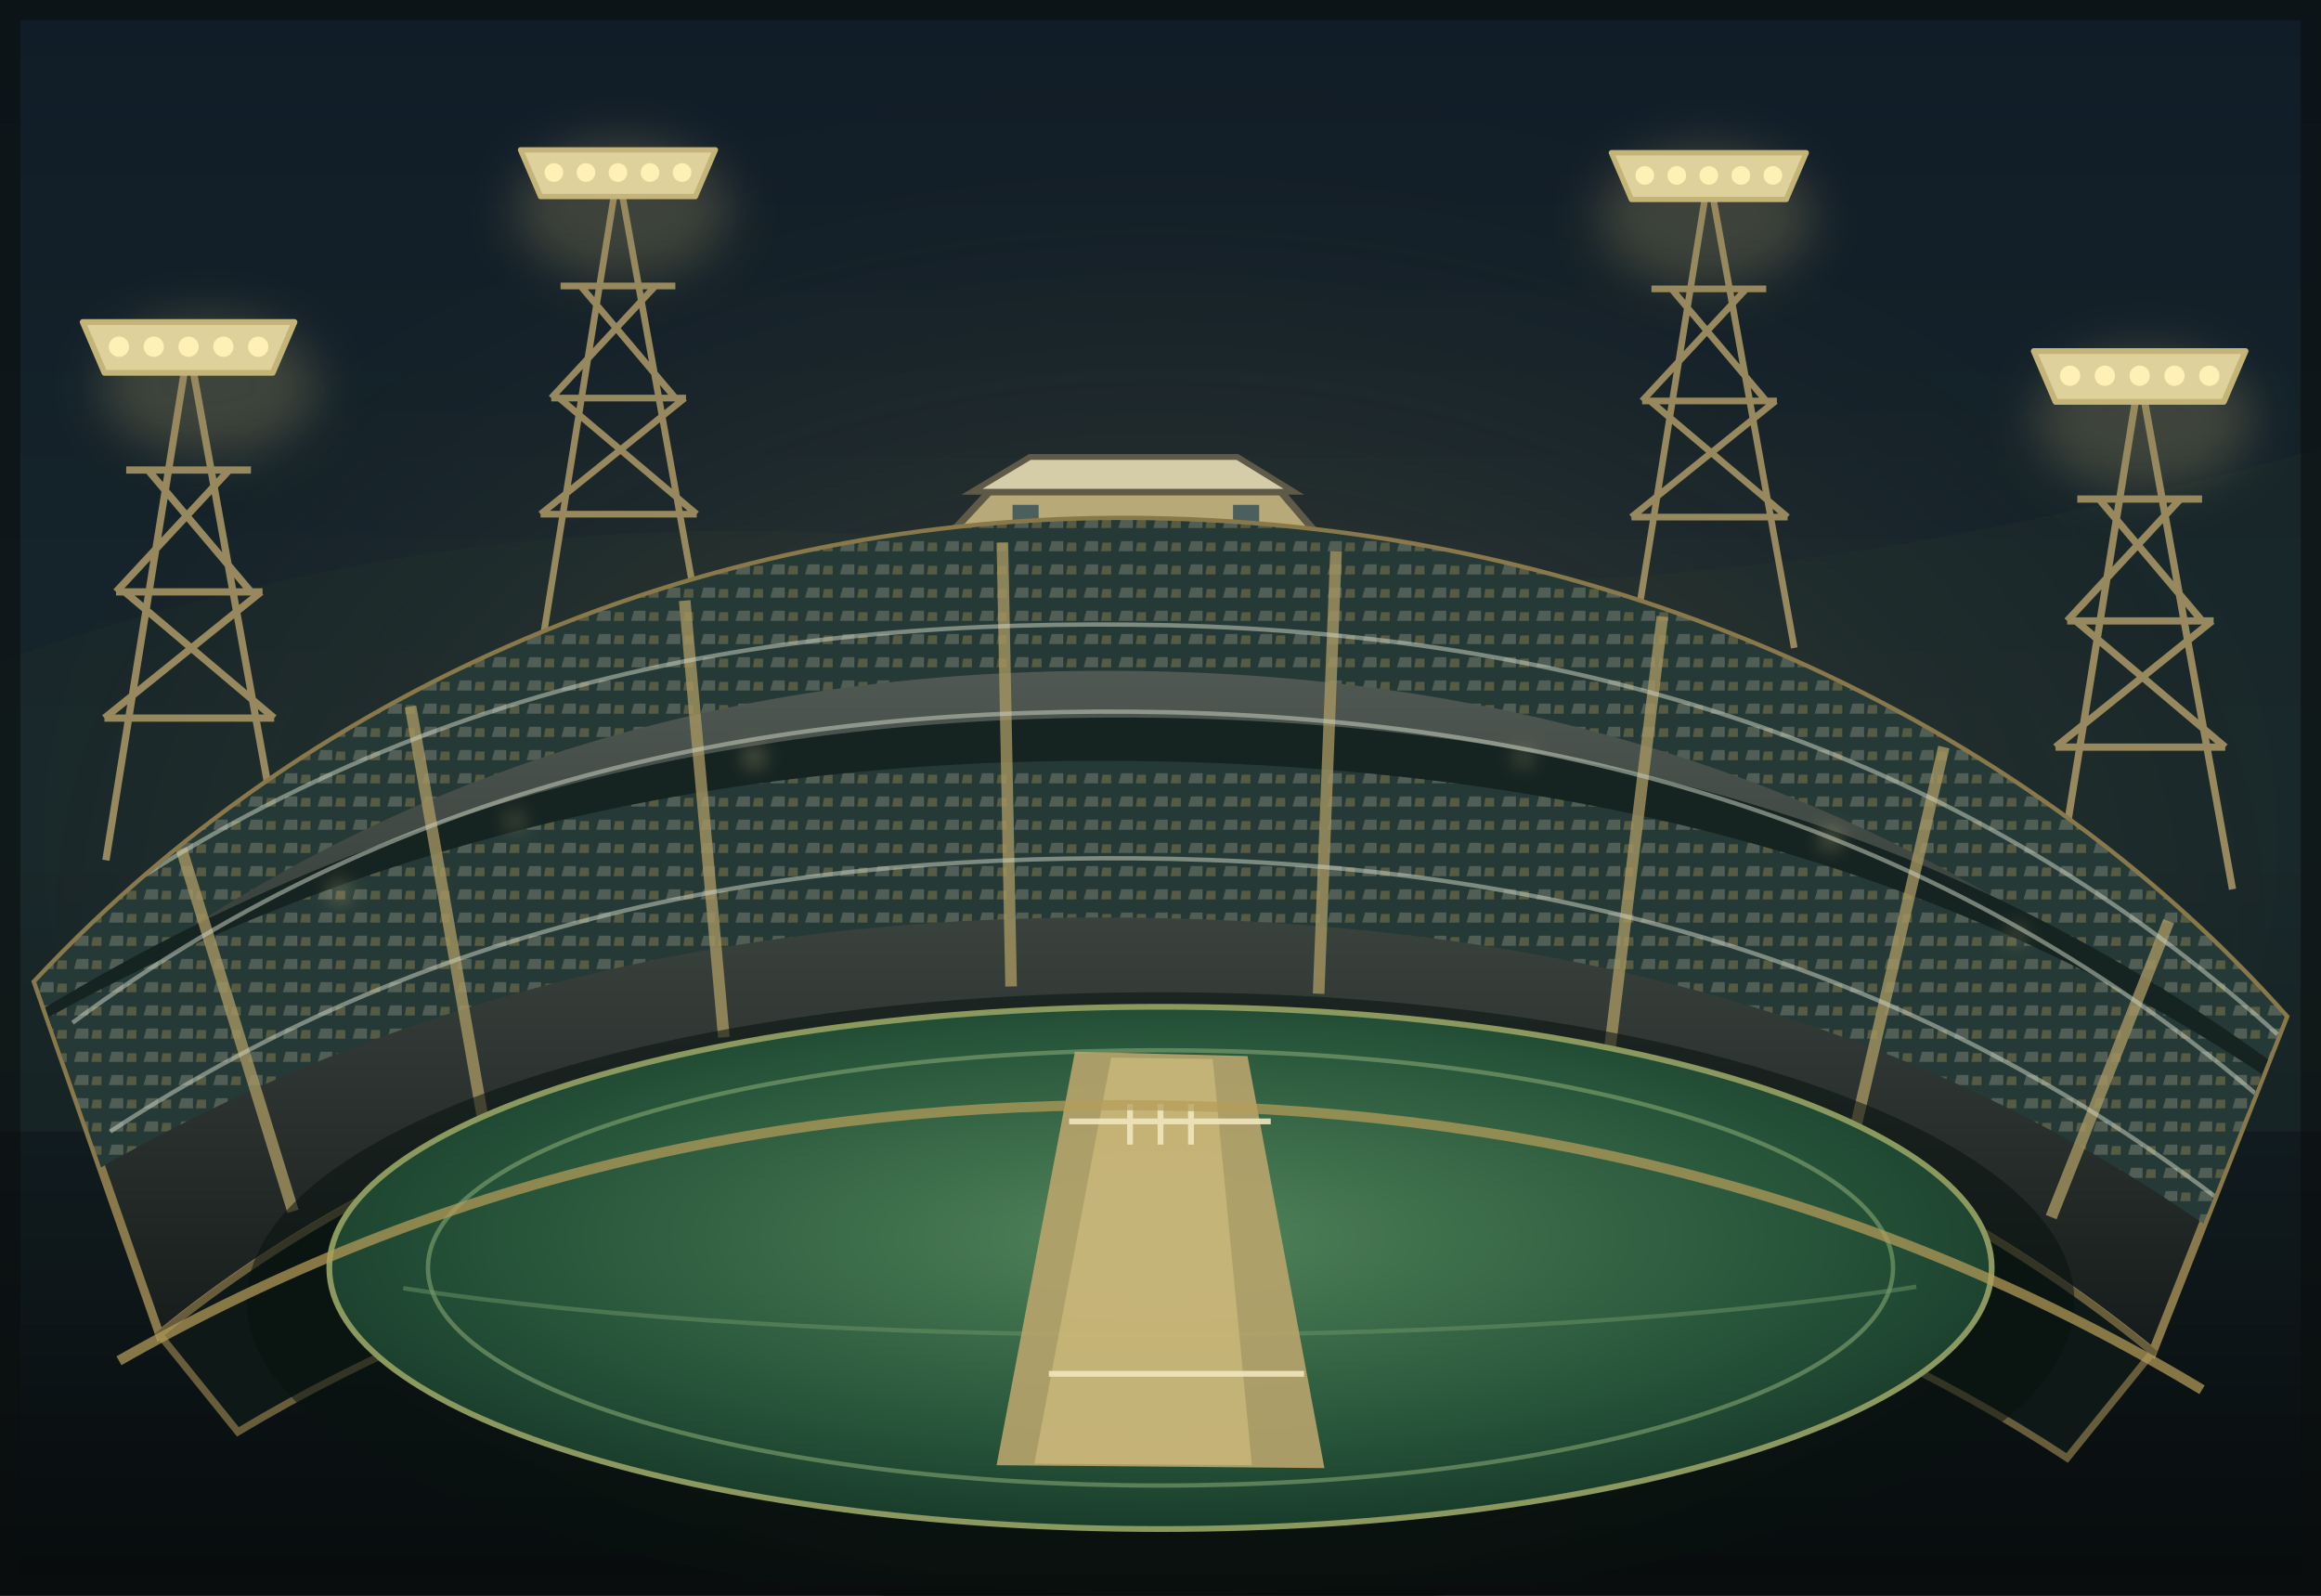
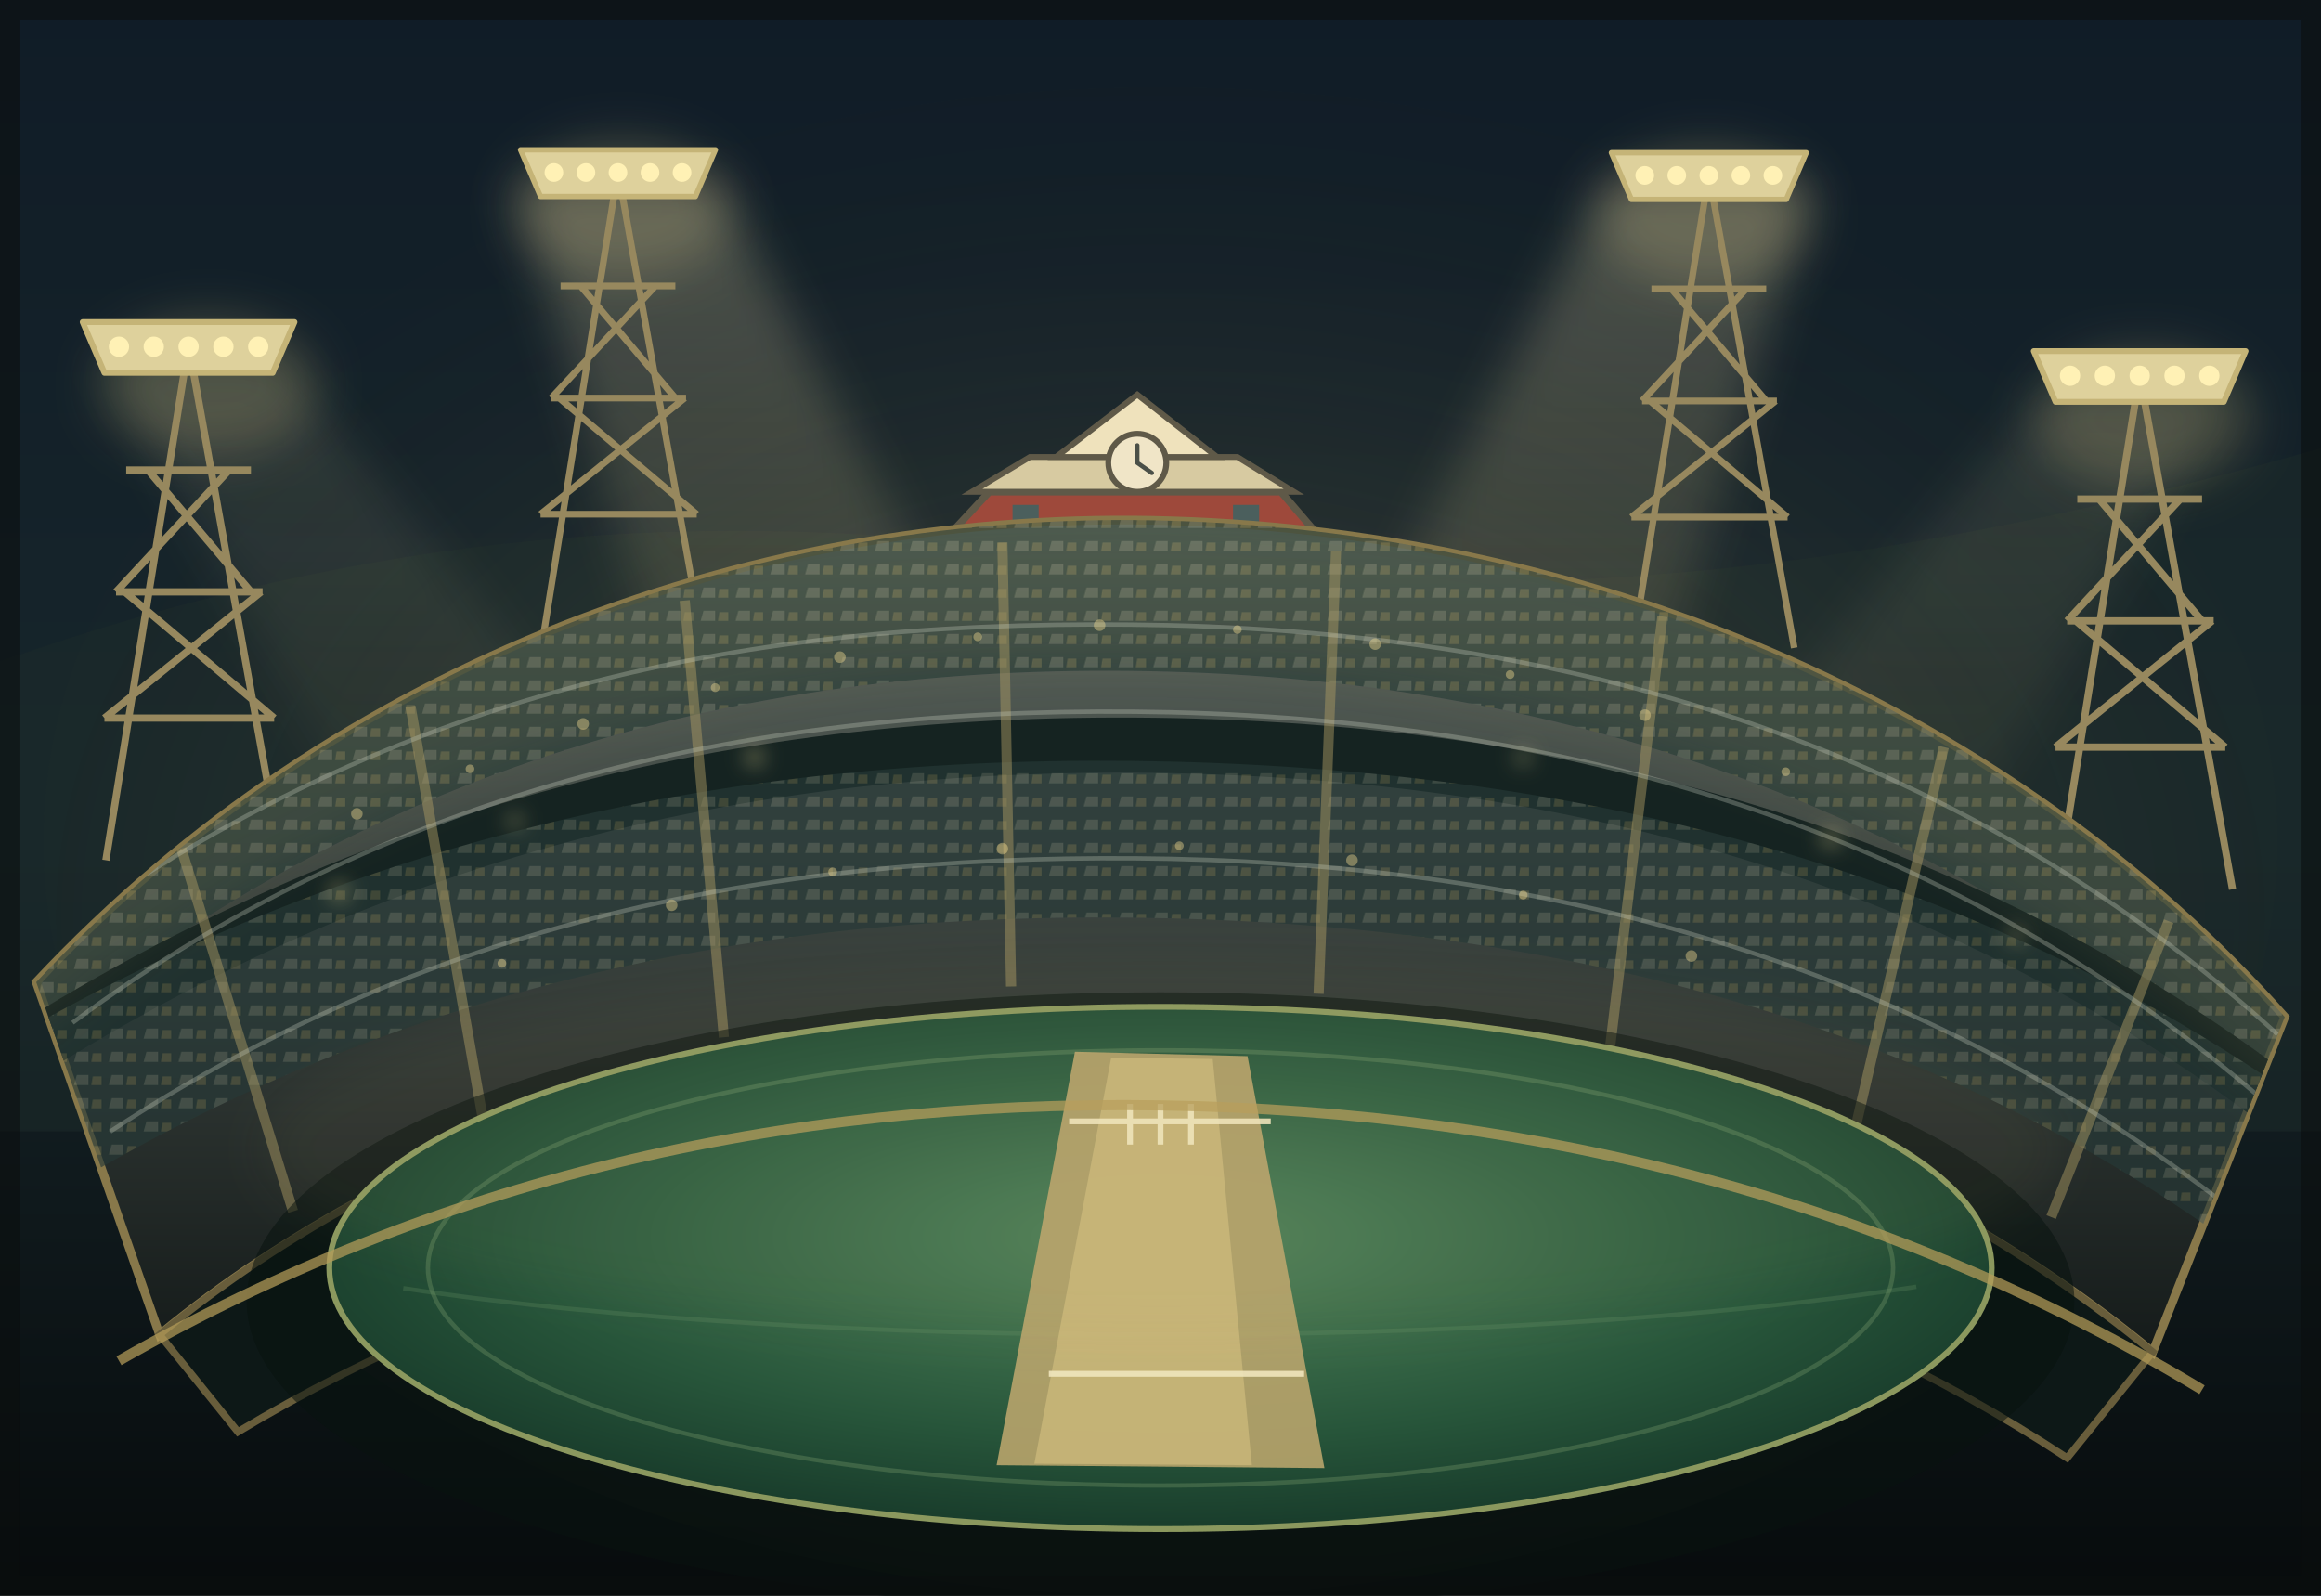
<svg xmlns="http://www.w3.org/2000/svg" viewBox="0 0 1600 1100" role="img" aria-labelledby="title description">
  <defs>
    <linearGradient id="sky" x1="0" y1="0" x2="0" y2="1">
      <stop offset="0" stop-color="#101c27" />
      <stop offset=".52" stop-color="#17262b" />
      <stop offset="1" stop-color="#070b0c" />
    </linearGradient>
    <radialGradient id="haze" cx="50%" cy="55%" r="62%">
      <stop offset="0" stop-color="#e0c476" stop-opacity=".24" />
      <stop offset=".55" stop-color="#8b7a4d" stop-opacity=".08" />
      <stop offset="1" stop-color="#000" stop-opacity="0" />
    </radialGradient>
    <linearGradient id="concourse" x1="0" y1="0" x2="0" y2="1">
      <stop offset="0" stop-color="#8a917f" />
      <stop offset=".18" stop-color="#4f5852" />
      <stop offset="1" stop-color="#151b1a" />
    </linearGradient>
    <linearGradient id="seating" x1="0" y1="0" x2="0" y2="1">
      <stop offset="0" stop-color="#3e5351" />
      <stop offset=".5" stop-color="#243634" />
      <stop offset="1" stop-color="#101918" />
    </linearGradient>
    <radialGradient id="field" cx="50%" cy="44%" r="67%">
      <stop offset="0" stop-color="#51845a" />
      <stop offset=".58" stop-color="#27553a" />
      <stop offset="1" stop-color="#102d22" />
    </radialGradient>
    <linearGradient id="pavilion" x1="0" y1="0" x2="0" y2="1">
      <stop offset="0" stop-color="#e1dbc8" />
      <stop offset="1" stop-color="#878573" />
    </linearGradient>
+     <linearGradient id="lightBeam" x1="0" y1="0" x2="0" y2="1">
+       <stop offset="0" stop-color="#fff1bd" stop-opacity=".24" />
+       <stop offset=".52" stop-color="#d8c17c" stop-opacity=".09" />
+       <stop offset="1" stop-color="#d8c17c" stop-opacity="0" />
+     </linearGradient>
    <pattern id="seats" width="24" height="16" patternUnits="userSpaceOnUse">
      <rect width="24" height="16" fill="#253936" />
      <path d="M3 12h10V5H5z" fill="#657064" opacity=".68" />
      <path d="M15 12h7V6h-6z" fill="#a59459" opacity=".38" />
    </pattern>
    <pattern id="windows" width="32" height="26" patternUnits="userSpaceOnUse">
      <rect width="32" height="26" fill="#c9c5b4" />
      <rect x="5" y="5" width="17" height="12" fill="#293b3d" />
      <path d="M26 0v26" stroke="#777768" stroke-width="2" />
    </pattern>
    <filter id="softGlow" x="-60%" y="-60%" width="220%" height="220%">
      <feGaussianBlur stdDeviation="16" />
    </filter>
    <filter id="lampGlow" x="-80%" y="-80%" width="260%" height="260%">
      <feGaussianBlur stdDeviation="7" />
    </filter>
    <clipPath id="standClip">
      <path d="M25 677C233 455 524 350 808 359c296 9 580 132 767 342l-91 231c-174-143-411-232-680-236-269-3-520 81-694 224z" />
    </clipPath>
  </defs>
  <rect width="1600" height="1100" fill="url(#sky)" />
  <path d="M0 456C256 366 487 348 731 382c270 38 521 25 869-73v471H0z" fill="#1b2929" opacity=".55" />
  <ellipse cx="800" cy="580" rx="770" ry="520" fill="url(#haze)" />
  <g fill="#e8d083" opacity=".2" filter="url(#softGlow)">
    <ellipse cx="144" cy="266" rx="75" ry="48" />
    <ellipse cx="429" cy="144" rx="74" ry="48" />
    <ellipse cx="1176" cy="149" rx="74" ry="48" />
    <ellipse cx="1478" cy="289" rx="75" ry="48" />
+   </g>
+   <g fill="url(#lightBeam)" filter="url(#softGlow)">
+     <path d="M356 126h139l410 776H584z" />
+     <path d="M1108 126h139l-228 776H699z" />
+     <path d="M73 248h118l544 654H433z" opacity=".45" />
+     <path d="M1415 268h118L1167 902H865z" opacity=".45" />
  </g>
  <g stroke="#97885e" fill="none" stroke-linejoin="round">
    <g transform="translate(130 238)">
      <path d="M0 0l-57 355M0 0l64 355M-43 86h86M-50 170h101M-58 257h117M-28 86l71 84M28 86l-78 84M-44 170l103 87M50 170l-108 87" stroke-width="5" />
      <path d="M-73-16h146l-15 35H-58z" fill="#ded19c" stroke="#c5b477" stroke-width="4" />
      <g fill="#fff1b5" stroke="none">
        <circle cx="-48" cy="1" r="7" />
        <circle cx="-24" cy="1" r="7" />
        <circle cy="1" r="7" />
        <circle cx="24" cy="1" r="7" />
        <circle cx="48" cy="1" r="7" />
      </g>
    </g>
    <g transform="translate(426 118) scale(.92)">
      <path d="M0 0l-57 355M0 0l64 355M-43 86h86M-50 170h101M-58 257h117M-28 86l71 84M28 86l-78 84M-44 170l103 87M50 170l-108 87" stroke-width="5" />
      <path d="M-73-16h146l-15 35H-58z" fill="#ded19c" stroke="#c5b477" stroke-width="4" />
      <g fill="#fff1b5" stroke="none">
        <circle cx="-48" cy="1" r="7" />
        <circle cx="-24" cy="1" r="7" />
        <circle cy="1" r="7" />
        <circle cx="24" cy="1" r="7" />
        <circle cx="48" cy="1" r="7" />
      </g>
    </g>
    <g transform="translate(1178 120) scale(.92)">
      <path d="M0 0l-57 355M0 0l64 355M-43 86h86M-50 170h101M-58 257h117M-28 86l71 84M28 86l-78 84M-44 170l103 87M50 170l-108 87" stroke-width="5" />
      <path d="M-73-16h146l-15 35H-58z" fill="#ded19c" stroke="#c5b477" stroke-width="4" />
      <g fill="#fff1b5" stroke="none">
        <circle cx="-48" cy="1" r="7" />
        <circle cx="-24" cy="1" r="7" />
        <circle cy="1" r="7" />
        <circle cx="24" cy="1" r="7" />
        <circle cx="48" cy="1" r="7" />
      </g>
    </g>
    <g transform="translate(1475 258)">
      <path d="M0 0l-57 355M0 0l64 355M-43 86h86M-50 170h101M-58 257h117M-28 86l71 84M28 86l-78 84M-44 170l103 87M50 170l-108 87" stroke-width="5" />
      <path d="M-73-16h146l-15 35H-58z" fill="#ded19c" stroke="#c5b477" stroke-width="4" />
      <g fill="#fff1b5" stroke="none">
        <circle cx="-48" cy="1" r="7" />
        <circle cx="-24" cy="1" r="7" />
        <circle cy="1" r="7" />
        <circle cx="24" cy="1" r="7" />
        <circle cx="48" cy="1" r="7" />
      </g>
    </g>
  </g>
  <g transform="translate(565 366)">
    <path d="M0 171V57h61V19h56V0h201v21h56v38h62v114z" fill="url(#pavilion)" stroke="#534f42" stroke-width="5" />
-     <path d="M91 1h251l-24-28H117z" fill="#b8aa78" stroke="#5f5948" stroke-width="5" />
-     <path d="M105-27h222l-39-24H145z" fill="#d5cda8" stroke="#5f5948" stroke-width="4" />
+     <path d="M91 1h251l-24-28H117z" fill="#9e493b" stroke="#5f5948" stroke-width="5" />
+     <path d="M105-27h222l-39-24H145z" fill="#d7caa1" stroke="#5f5948" stroke-width="4" />
+     <path d="M163-51h111l-55-43z" fill="#efe2bc" stroke="#5f5948" stroke-width="4" />
+     <circle cx="219" cy="-47" r="20" fill="#f0e5c7" stroke="#5f5948" stroke-width="4" />
+     <path d="M219-47v-12M219-47l10 7" stroke="#4b5048" stroke-width="3" stroke-linecap="round" />
    <rect x="20" y="73" width="398" height="85" fill="url(#windows)" />
    <path d="M0 58h436M0 108h436M60 19v152M374 21v150" stroke="#6e6c5e" stroke-width="5" />
+     <g fill="#e5dcc0" stroke="#6e6c5e" stroke-width="3">
+       <path d="M77 158v-45h34v45M325 158v-45h34v45" />
+       <path d="M183 158v-58h70v58" />
+     </g>
    <g fill="#4b5f5d">
      <rect x="133" y="-18" width="18" height="18" />
      <rect x="285" y="-18" width="18" height="18" />
    </g>
  </g>
  <path d="M25 677C233 455 524 350 808 359c296 9 580 132 767 342l-91 231c-174-143-411-232-680-236-269-3-520 81-694 224z" fill="url(#concourse)" stroke="#88784a" stroke-width="6" />
  <g clip-path="url(#standClip)">
-     <path d="M-30 687C229 468 512 397 806 405c312 8 602 116 828 341" fill="none" stroke="url(#seats)" stroke-width="116" />
+     <path d="M-30 687C229 468 512 397 806 405c312 8 602 116 828 341" fill="none" stroke="url(#seats)" stroke-width="116" opacity=".7" />
    <path d="M-40 763C237 572 512 508 810 514c318 7 592 95 827 299" fill="none" stroke="#152321" stroke-width="38" />
-     <path d="M-34 805C238 626 520 572 807 579c317 8 593 90 824 282" fill="none" stroke="url(#seats)" stroke-width="108" />
-     <g stroke="#aa9962" stroke-width="8" opacity=".76">
+     <path d="M-34 805C238 626 520 572 807 579c317 8 593 90 824 282" fill="none" stroke="url(#seats)" stroke-width="108" opacity=".64" />
+     <path d="M-30 687C229 468 512 397 806 405c312 8 602 116 828 341" fill="none" stroke="#e4c976" stroke-width="108" opacity=".08" filter="url(#softGlow)" />
+     <g stroke="#aa9962" stroke-width="7" opacity=".48">
      <path d="M125 585l77 250M283 487l50 285M472 414l27 301M691 374l6 306M921 380l-12 305M1146 425l-36 296M1340 515l-62 267M1495 635l-81 204" />
    </g>
-     <g stroke="#ced4c3" stroke-width="3" opacity=".52">
+     <g stroke="#ced4c3" stroke-width="3" opacity=".3">
      <path d="M31 650C278 469 530 425 805 431c293 7 554 90 765 282" fill="none" />
      <path d="M50 705C279 535 539 485 807 491c288 7 544 86 755 269" fill="none" />
      <path d="M76 780C306 629 550 587 807 592c276 6 519 77 728 239" fill="none" />
+     </g>
+     <g fill="#f0d98f" opacity=".42">
+       <circle cx="246" cy="561" r="4" />
+       <circle cx="324" cy="530" r="3" />
+       <circle cx="402" cy="499" r="4" />
+       <circle cx="493" cy="474" r="3" />
+       <circle cx="579" cy="453" r="4" />
+       <circle cx="674" cy="439" r="3" />
+       <circle cx="758" cy="431" r="4" />
+       <circle cx="853" cy="434" r="3" />
+       <circle cx="948" cy="444" r="4" />
+       <circle cx="1041" cy="465" r="3" />
+       <circle cx="1134" cy="493" r="4" />
+       <circle cx="1231" cy="532" r="3" />
+       <circle cx="346" cy="664" r="3" />
+       <circle cx="463" cy="624" r="4" />
+       <circle cx="574" cy="601" r="3" />
+       <circle cx="691" cy="585" r="4" />
+       <circle cx="813" cy="583" r="3" />
+       <circle cx="932" cy="593" r="4" />
+       <circle cx="1050" cy="617" r="3" />
+       <circle cx="1166" cy="659" r="4" />
    </g>
  </g>
  <path d="M110 920c174-143 425-227 694-224 269 4 506 93 680 236l-59 73c-181-119-390-180-623-183-236-2-453 54-638 165z" fill="#0d1817" stroke="#685d3b" stroke-width="5" />
  <ellipse cx="800" cy="897" rx="630" ry="213" fill="#07120e" opacity=".55" />
  <ellipse cx="800" cy="874" rx="573" ry="180" fill="url(#field)" stroke="#8b985e" stroke-width="4" />
-   <ellipse cx="800" cy="874" rx="505" ry="150" fill="none" stroke="#8dad75" stroke-width="3" opacity=".55" />
-   <path d="M278 888c280 43 762 43 1043-1" fill="none" stroke="#6e9668" stroke-width="3" opacity=".5" />
+   <ellipse cx="800" cy="874" rx="505" ry="150" fill="none" stroke="#8dad75" stroke-width="3" opacity=".28" />
+   <path d="M278 888c280 43 762 43 1043-1" fill="none" stroke="#6e9668" stroke-width="3" opacity=".24" />
  <path d="M741 725l119 3 53 284-226-2z" fill="#b8a46b" opacity=".9" />
  <path d="M766 729l70 1 27 280-150-1z" fill="#d1bd7e" opacity=".66" />
  <g stroke="#f0e6bd" stroke-width="4" opacity=".9">
    <path d="M723 947h176M737 773h139" />
    <path d="M779 761v28M800 761v28M821 761v28" />
  </g>
  <path d="M82 938c217-124 454-180 718-176 265 4 506 68 718 196" fill="none" stroke="#b59d59" stroke-width="7" opacity=".72" />
  <g fill="#ecd993" opacity=".7" filter="url(#lampGlow)">
    <circle cx="234" cy="615" r="5" />
    <circle cx="355" cy="566" r="4" />
    <circle cx="520" cy="522" r="5" />
    <circle cx="1050" cy="522" r="4" />
    <circle cx="1262" cy="578" r="5" />
    <circle cx="1390" cy="645" r="4" />
  </g>
+   <ellipse cx="800" cy="792" rx="620" ry="128" fill="#d7bf79" opacity=".055" filter="url(#softGlow)" />
  <rect width="1600" height="1100" fill="none" stroke="#0a0d0d" stroke-width="28" opacity=".58" />
</svg>
